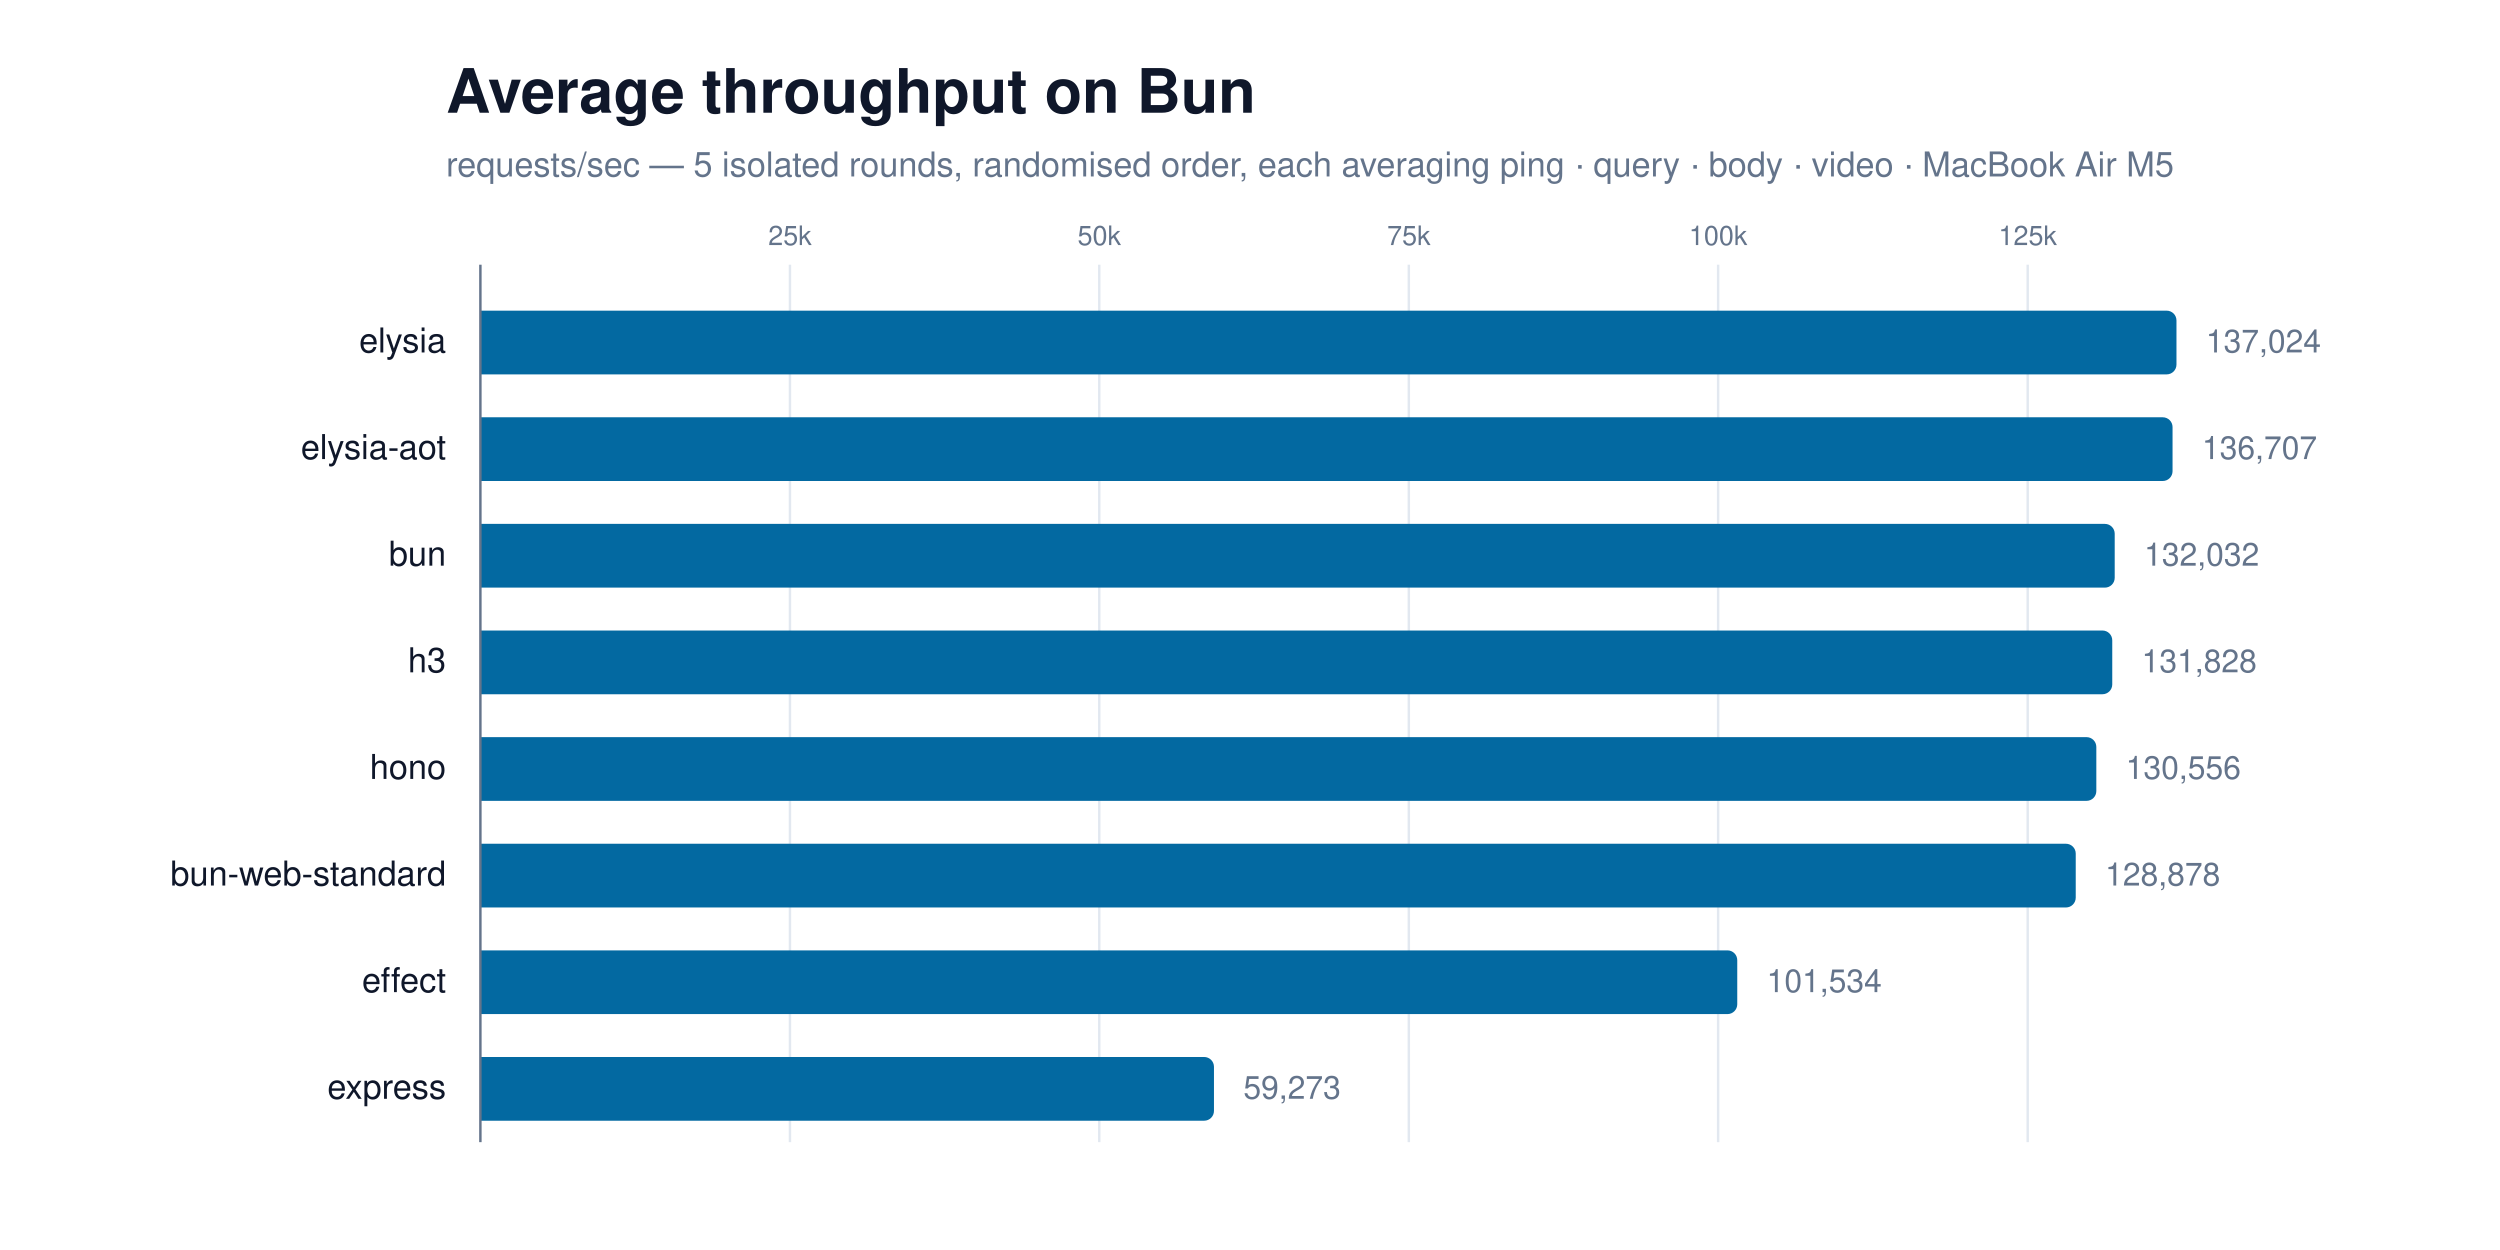
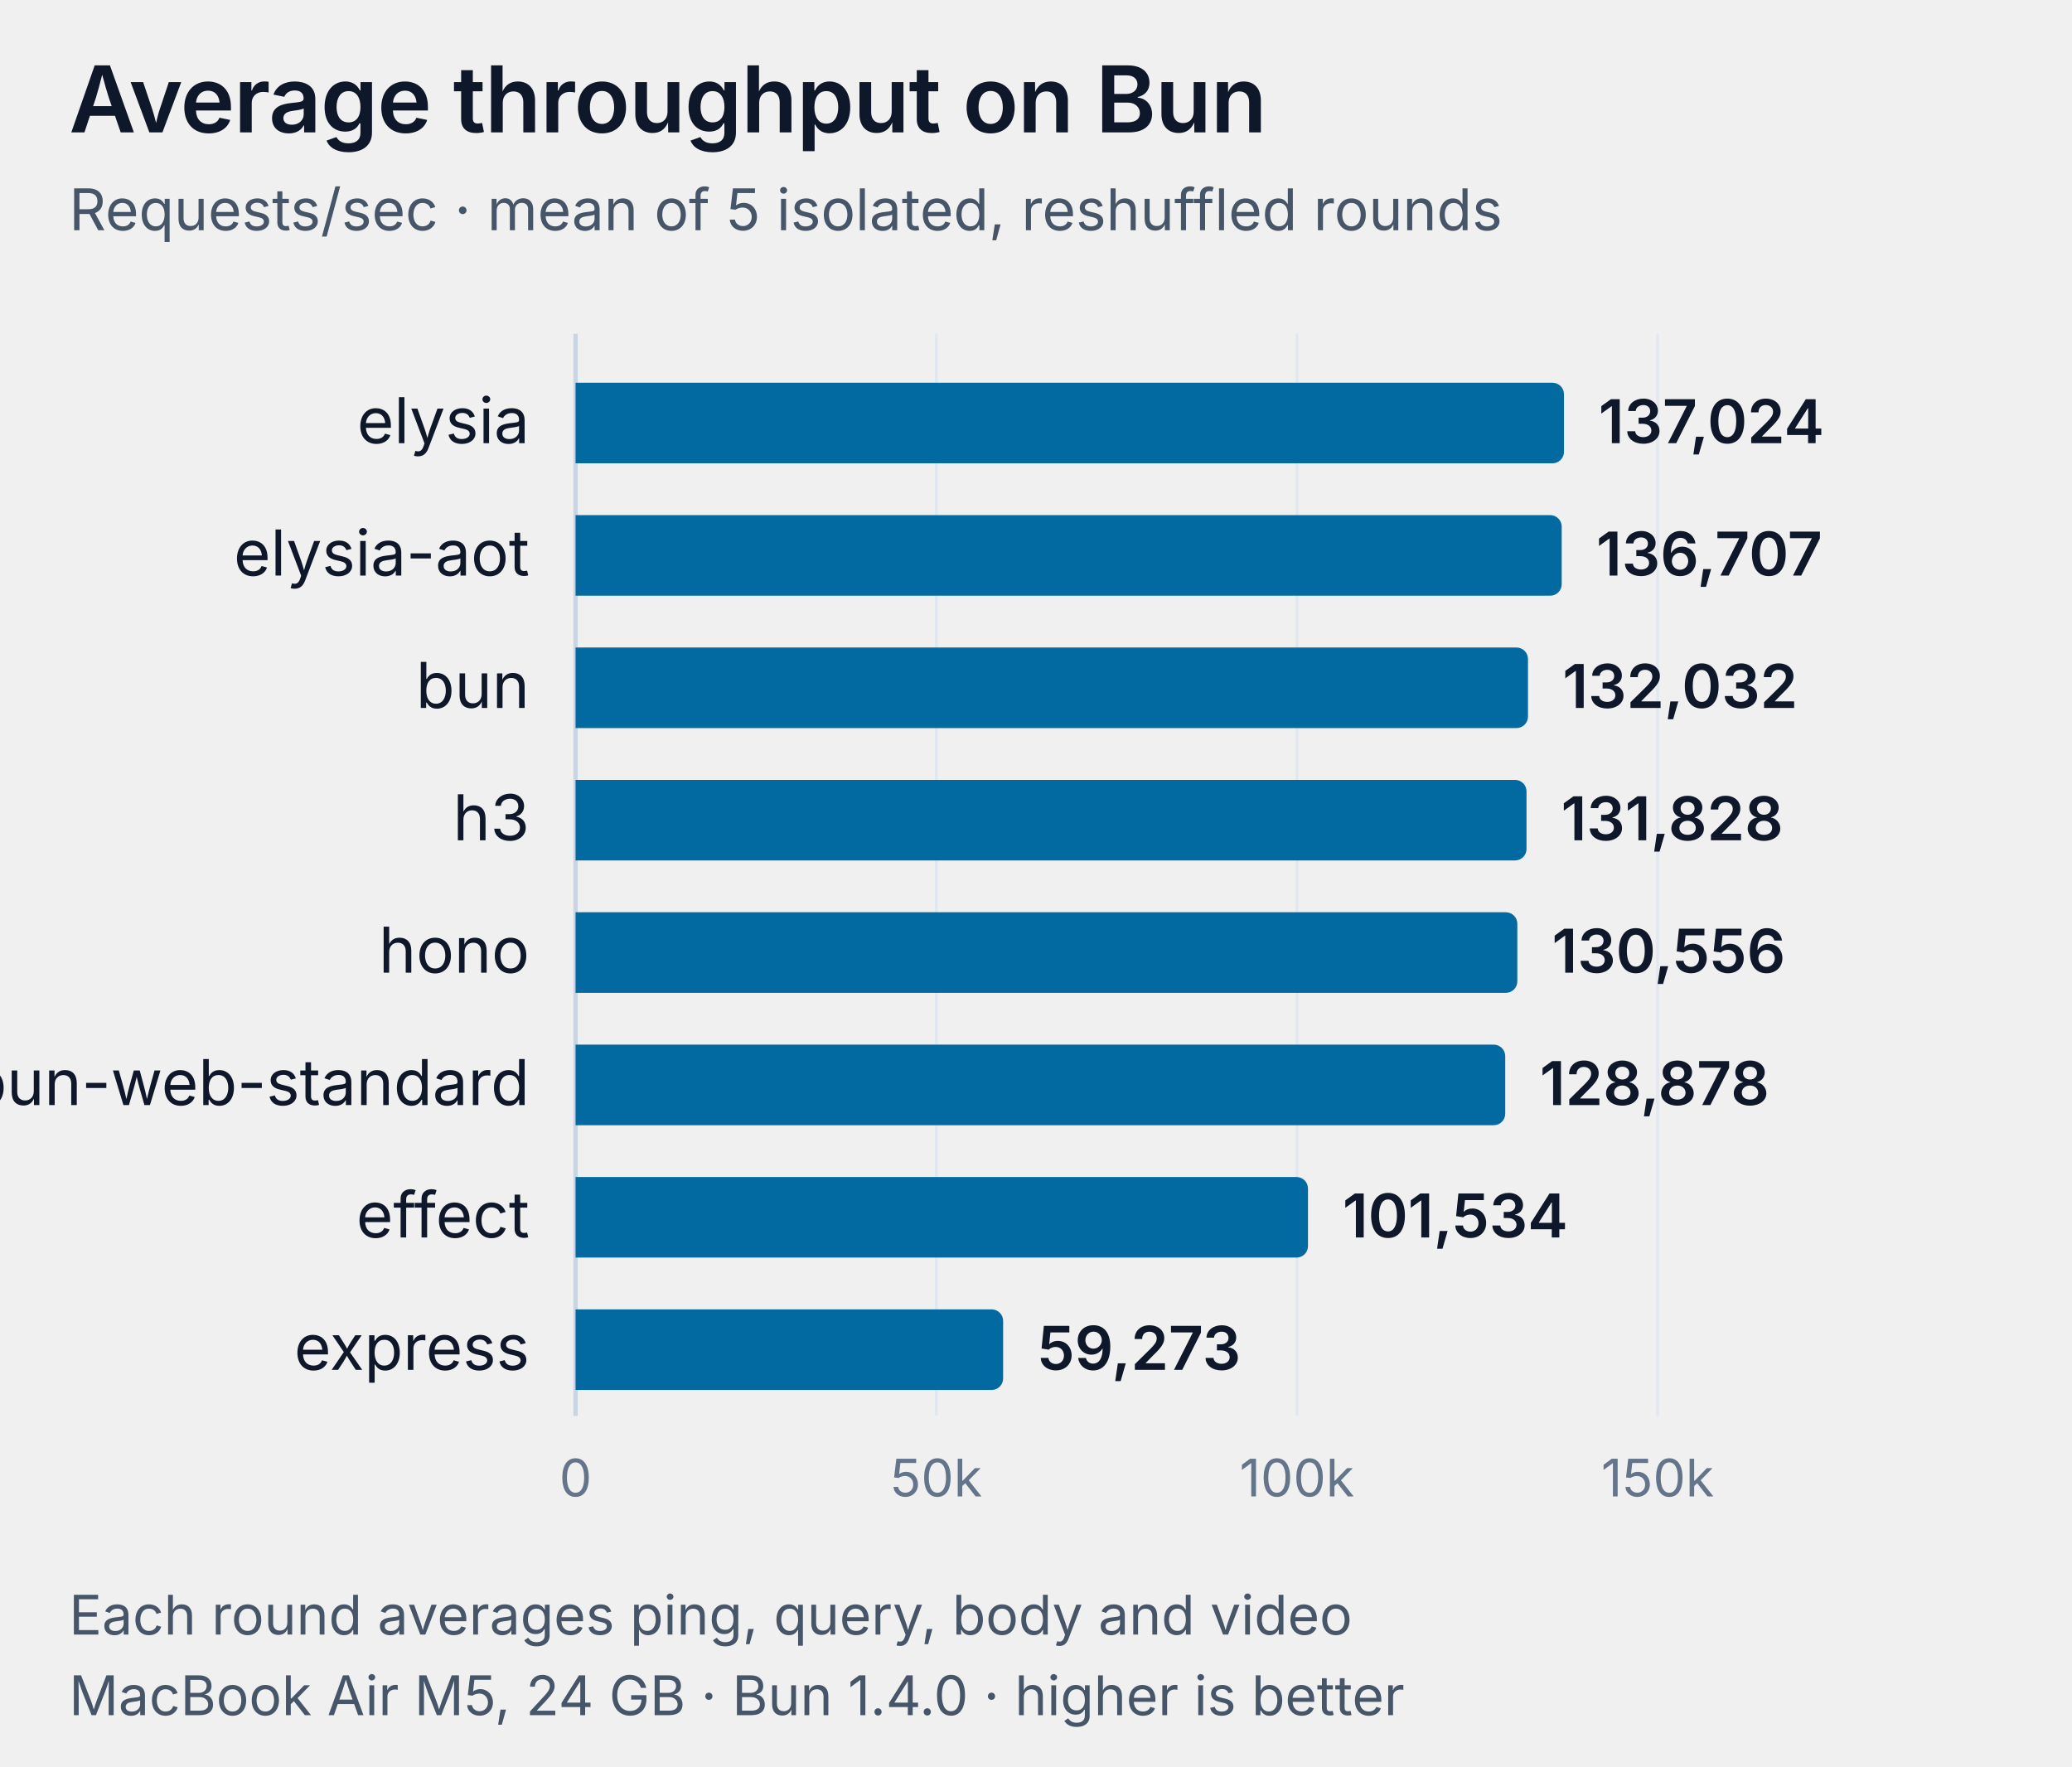
- <svg xmlns="http://www.w3.org/2000/svg" viewBox="0 0 1020 510" width="1020" height="510" role="img" aria-label="Average throughput by framework on Bun, MacBook Air M5">
-   <rect width="1020" height="510" fill="#ffffff" />
-   <text x="182" y="46" fill="#0f172a" font-size="25" font-weight="700" text-anchor="start" font-family="Helvetica, Arial, sans-serif">Average throughput on Bun</text>
-   <text x="182" y="72" fill="#64748b" font-size="14" text-anchor="start" font-family="Helvetica, Arial, sans-serif">requests/sec — 5 isolated rounds, randomised order, each averaging ping · query · body · video · MacBook Air M5</text>
-   <line x1="322.3" y1="108" x2="322.3" y2="466" stroke="#e2e8f0" stroke-width="1" />
-   <text x="322.3" y="100" fill="#64748b" font-size="11" text-anchor="middle" font-family="Helvetica, Arial, sans-serif">25k</text>
-   <line x1="448.5" y1="108" x2="448.5" y2="466" stroke="#e2e8f0" stroke-width="1" />
-   <text x="448.5" y="100" fill="#64748b" font-size="11" text-anchor="middle" font-family="Helvetica, Arial, sans-serif">50k</text>
-   <line x1="574.8" y1="108" x2="574.8" y2="466" stroke="#e2e8f0" stroke-width="1" />
-   <text x="574.8" y="100" fill="#64748b" font-size="11" text-anchor="middle" font-family="Helvetica, Arial, sans-serif">75k</text>
-   <line x1="701.0" y1="108" x2="701.0" y2="466" stroke="#e2e8f0" stroke-width="1" />
-   <text x="701.0" y="100" fill="#64748b" font-size="11" text-anchor="middle" font-family="Helvetica, Arial, sans-serif">100k</text>
-   <line x1="827.3" y1="108" x2="827.3" y2="466" stroke="#e2e8f0" stroke-width="1" />
-   <text x="827.3" y="100" fill="#64748b" font-size="11" text-anchor="middle" font-family="Helvetica, Arial, sans-serif">125k</text>
-   <path d="M196 126.75 H884.0 a4 4 0 0 1 4 4 v18 a4 4 0 0 1 -4 4 H196 Z" fill="#0369a1" />
-   <text x="182" y="143.8" fill="#0f172a" font-size="14" text-anchor="end" font-family="Helvetica, Arial, sans-serif">elysia</text>
-   <text x="900.0" y="143.8" fill="#64748b" font-size="13" font-family="Helvetica, Arial, sans-serif">137,024</text>
-   <path d="M196 170.25 H882.4 a4 4 0 0 1 4 4 v18 a4 4 0 0 1 -4 4 H196 Z" fill="#0369a1" />
-   <text x="182" y="187.3" fill="#0f172a" font-size="14" text-anchor="end" font-family="Helvetica, Arial, sans-serif">elysia-aot</text>
-   <text x="898.4" y="187.3" fill="#64748b" font-size="13" font-family="Helvetica, Arial, sans-serif">136,707</text>
-   <path d="M196 213.75 H858.8 a4 4 0 0 1 4 4 v18 a4 4 0 0 1 -4 4 H196 Z" fill="#0369a1" />
-   <text x="182" y="230.8" fill="#0f172a" font-size="14" text-anchor="end" font-family="Helvetica, Arial, sans-serif">bun</text>
-   <text x="874.8" y="230.8" fill="#64748b" font-size="13" font-family="Helvetica, Arial, sans-serif">132,032</text>
-   <path d="M196 257.25 H857.8 a4 4 0 0 1 4 4 v18 a4 4 0 0 1 -4 4 H196 Z" fill="#0369a1" />
-   <text x="182" y="274.3" fill="#0f172a" font-size="14" text-anchor="end" font-family="Helvetica, Arial, sans-serif">h3</text>
-   <text x="873.8" y="274.3" fill="#64748b" font-size="13" font-family="Helvetica, Arial, sans-serif">131,828</text>
-   <path d="M196 300.75 H851.3 a4 4 0 0 1 4 4 v18 a4 4 0 0 1 -4 4 H196 Z" fill="#0369a1" />
-   <text x="182" y="317.8" fill="#0f172a" font-size="14" text-anchor="end" font-family="Helvetica, Arial, sans-serif">hono</text>
-   <text x="867.3" y="317.8" fill="#64748b" font-size="13" font-family="Helvetica, Arial, sans-serif">130,556</text>
-   <path d="M196 344.25 H842.9 a4 4 0 0 1 4 4 v18 a4 4 0 0 1 -4 4 H196 Z" fill="#0369a1" />
-   <text x="182" y="361.3" fill="#0f172a" font-size="14" text-anchor="end" font-family="Helvetica, Arial, sans-serif">bun-web-standard</text>
-   <text x="858.9" y="361.3" fill="#64748b" font-size="13" font-family="Helvetica, Arial, sans-serif">128,878</text>
-   <path d="M196 387.75 H704.8 a4 4 0 0 1 4 4 v18 a4 4 0 0 1 -4 4 H196 Z" fill="#0369a1" />
-   <text x="182" y="404.8" fill="#0f172a" font-size="14" text-anchor="end" font-family="Helvetica, Arial, sans-serif">effect</text>
-   <text x="720.8" y="404.8" fill="#64748b" font-size="13" font-family="Helvetica, Arial, sans-serif">101,534</text>
-   <path d="M196 431.25 H491.3 a4 4 0 0 1 4 4 v18 a4 4 0 0 1 -4 4 H196 Z" fill="#0369a1" />
-   <text x="182" y="448.3" fill="#0f172a" font-size="14" text-anchor="end" font-family="Helvetica, Arial, sans-serif">express</text>
-   <text x="507.3" y="448.3" fill="#64748b" font-size="13" font-family="Helvetica, Arial, sans-serif">59,273</text>
-   <line x1="196" y1="108" x2="196" y2="466" stroke="#64748b" stroke-width="1" />
+ <svg xmlns="http://www.w3.org/2000/svg" viewBox="0 0 720 614" width="720" height="614" role="img" aria-label="Average throughput by framework on Bun, MacBook Air M5">
+   <style>
+ 		text { font-family: Inter, 'Segoe UI', system-ui, -apple-system, 'Helvetica Neue', Arial, 'Noto Sans Thai', 'Leelawadee UI', Thonburi, sans-serif; fill: #0f172a; }
+ 		.title { font-size: 32px; font-weight: 600; letter-spacing: -0.01em; }
+ 		.subtitle { font-size: 20px; fill: #475569; }
+ 		.label { font-size: 22px; }
+ 		.value { font-size: 21px; font-weight: 600; font-variant-numeric: tabular-nums; }
+ 		.tick { font-size: 18px; fill: #64748b; font-variant-numeric: tabular-nums; }
+ 		.note { font-size: 19px; fill: #475569; }
+ 		.grid { stroke: #e2e8f0; stroke-width: 1; }
+ 		.axis { stroke: #cbd5e1; stroke-width: 1.5; }
+ 	</style>
+   <text x="24" y="46" class="title">Average throughput on Bun</text>
+   <text x="24" y="80" class="subtitle">Requests/sec · mean of 5 isolated, reshuffled rounds</text>
+   <line x1="200" y1="116" x2="200" y2="492" class="grid" />
+   <text x="200" y="520" class="tick" text-anchor="middle">0</text>
+   <line x1="325.333" y1="116" x2="325.333" y2="492" class="grid" />
+   <text x="325.333" y="520" class="tick" text-anchor="middle">50k</text>
+   <line x1="450.667" y1="116" x2="450.667" y2="492" class="grid" />
+   <text x="450.667" y="520" class="tick" text-anchor="middle">100k</text>
+   <line x1="576" y1="116" x2="576" y2="492" class="grid" />
+   <text x="576" y="520" class="tick" text-anchor="middle">150k</text>
+   <line x1="200" y1="116" x2="200" y2="492" class="axis" />
+   <text x="184" y="154" class="label" text-anchor="end">elysia</text>
+   <path d="M200 133 H539.473 A4 4 0 0 1 543.473 137 V157 A4 4 0 0 1 539.473 161 H200 Z" fill="#0369a1" />
+   <text x="555.473" y="154" class="value">137,024</text>
+   <text x="184" y="200" class="label" text-anchor="end">elysia-aot</text>
+   <path d="M200 179 H538.679 A4 4 0 0 1 542.679 183 V203 A4 4 0 0 1 538.679 207 H200 Z" fill="#0369a1" />
+   <text x="554.679" y="200" class="value">136,707</text>
+   <text x="184" y="246" class="label" text-anchor="end">bun</text>
+   <path d="M200 225 H526.96 A4 4 0 0 1 530.96 229 V249 A4 4 0 0 1 526.96 253 H200 Z" fill="#0369a1" />
+   <text x="542.96" y="246" class="value">132,032</text>
+   <text x="184" y="292" class="label" text-anchor="end">h3</text>
+   <path d="M200 271 H526.449 A4 4 0 0 1 530.449 275 V295 A4 4 0 0 1 526.449 299 H200 Z" fill="#0369a1" />
+   <text x="542.449" y="292" class="value">131,828</text>
+   <text x="184" y="338" class="label" text-anchor="end">hono</text>
+   <path d="M200 317 H523.26 A4 4 0 0 1 527.26 321 V341 A4 4 0 0 1 523.26 345 H200 Z" fill="#0369a1" />
+   <text x="539.26" y="338" class="value">130,556</text>
+   <text x="184" y="384" class="label" text-anchor="end">bun-web-standard</text>
+   <path d="M200 363 H519.054 A4 4 0 0 1 523.054 367 V387 A4 4 0 0 1 519.054 391 H200 Z" fill="#0369a1" />
+   <text x="535.054" y="384" class="value">128,878</text>
+   <text x="184" y="430" class="label" text-anchor="end">effect</text>
+   <path d="M200 409 H450.512 A4 4 0 0 1 454.512 413 V433 A4 4 0 0 1 450.512 437 H200 Z" fill="#0369a1" />
+   <text x="466.512" y="430" class="value">101,534</text>
+   <text x="184" y="476" class="label" text-anchor="end">express</text>
+   <path d="M200 455 H344.578 A4 4 0 0 1 348.578 459 V479 A4 4 0 0 1 344.578 483 H200 Z" fill="#0369a1" />
+   <text x="360.578" y="476" class="value">59,273</text>
+   <text x="24" y="568" class="note">Each round averages ping, query, body and video</text>
+   <text x="24" y="596" class="note">MacBook Air M5, 24 GB · Bun 1.4.0 · higher is better</text>
</svg>
